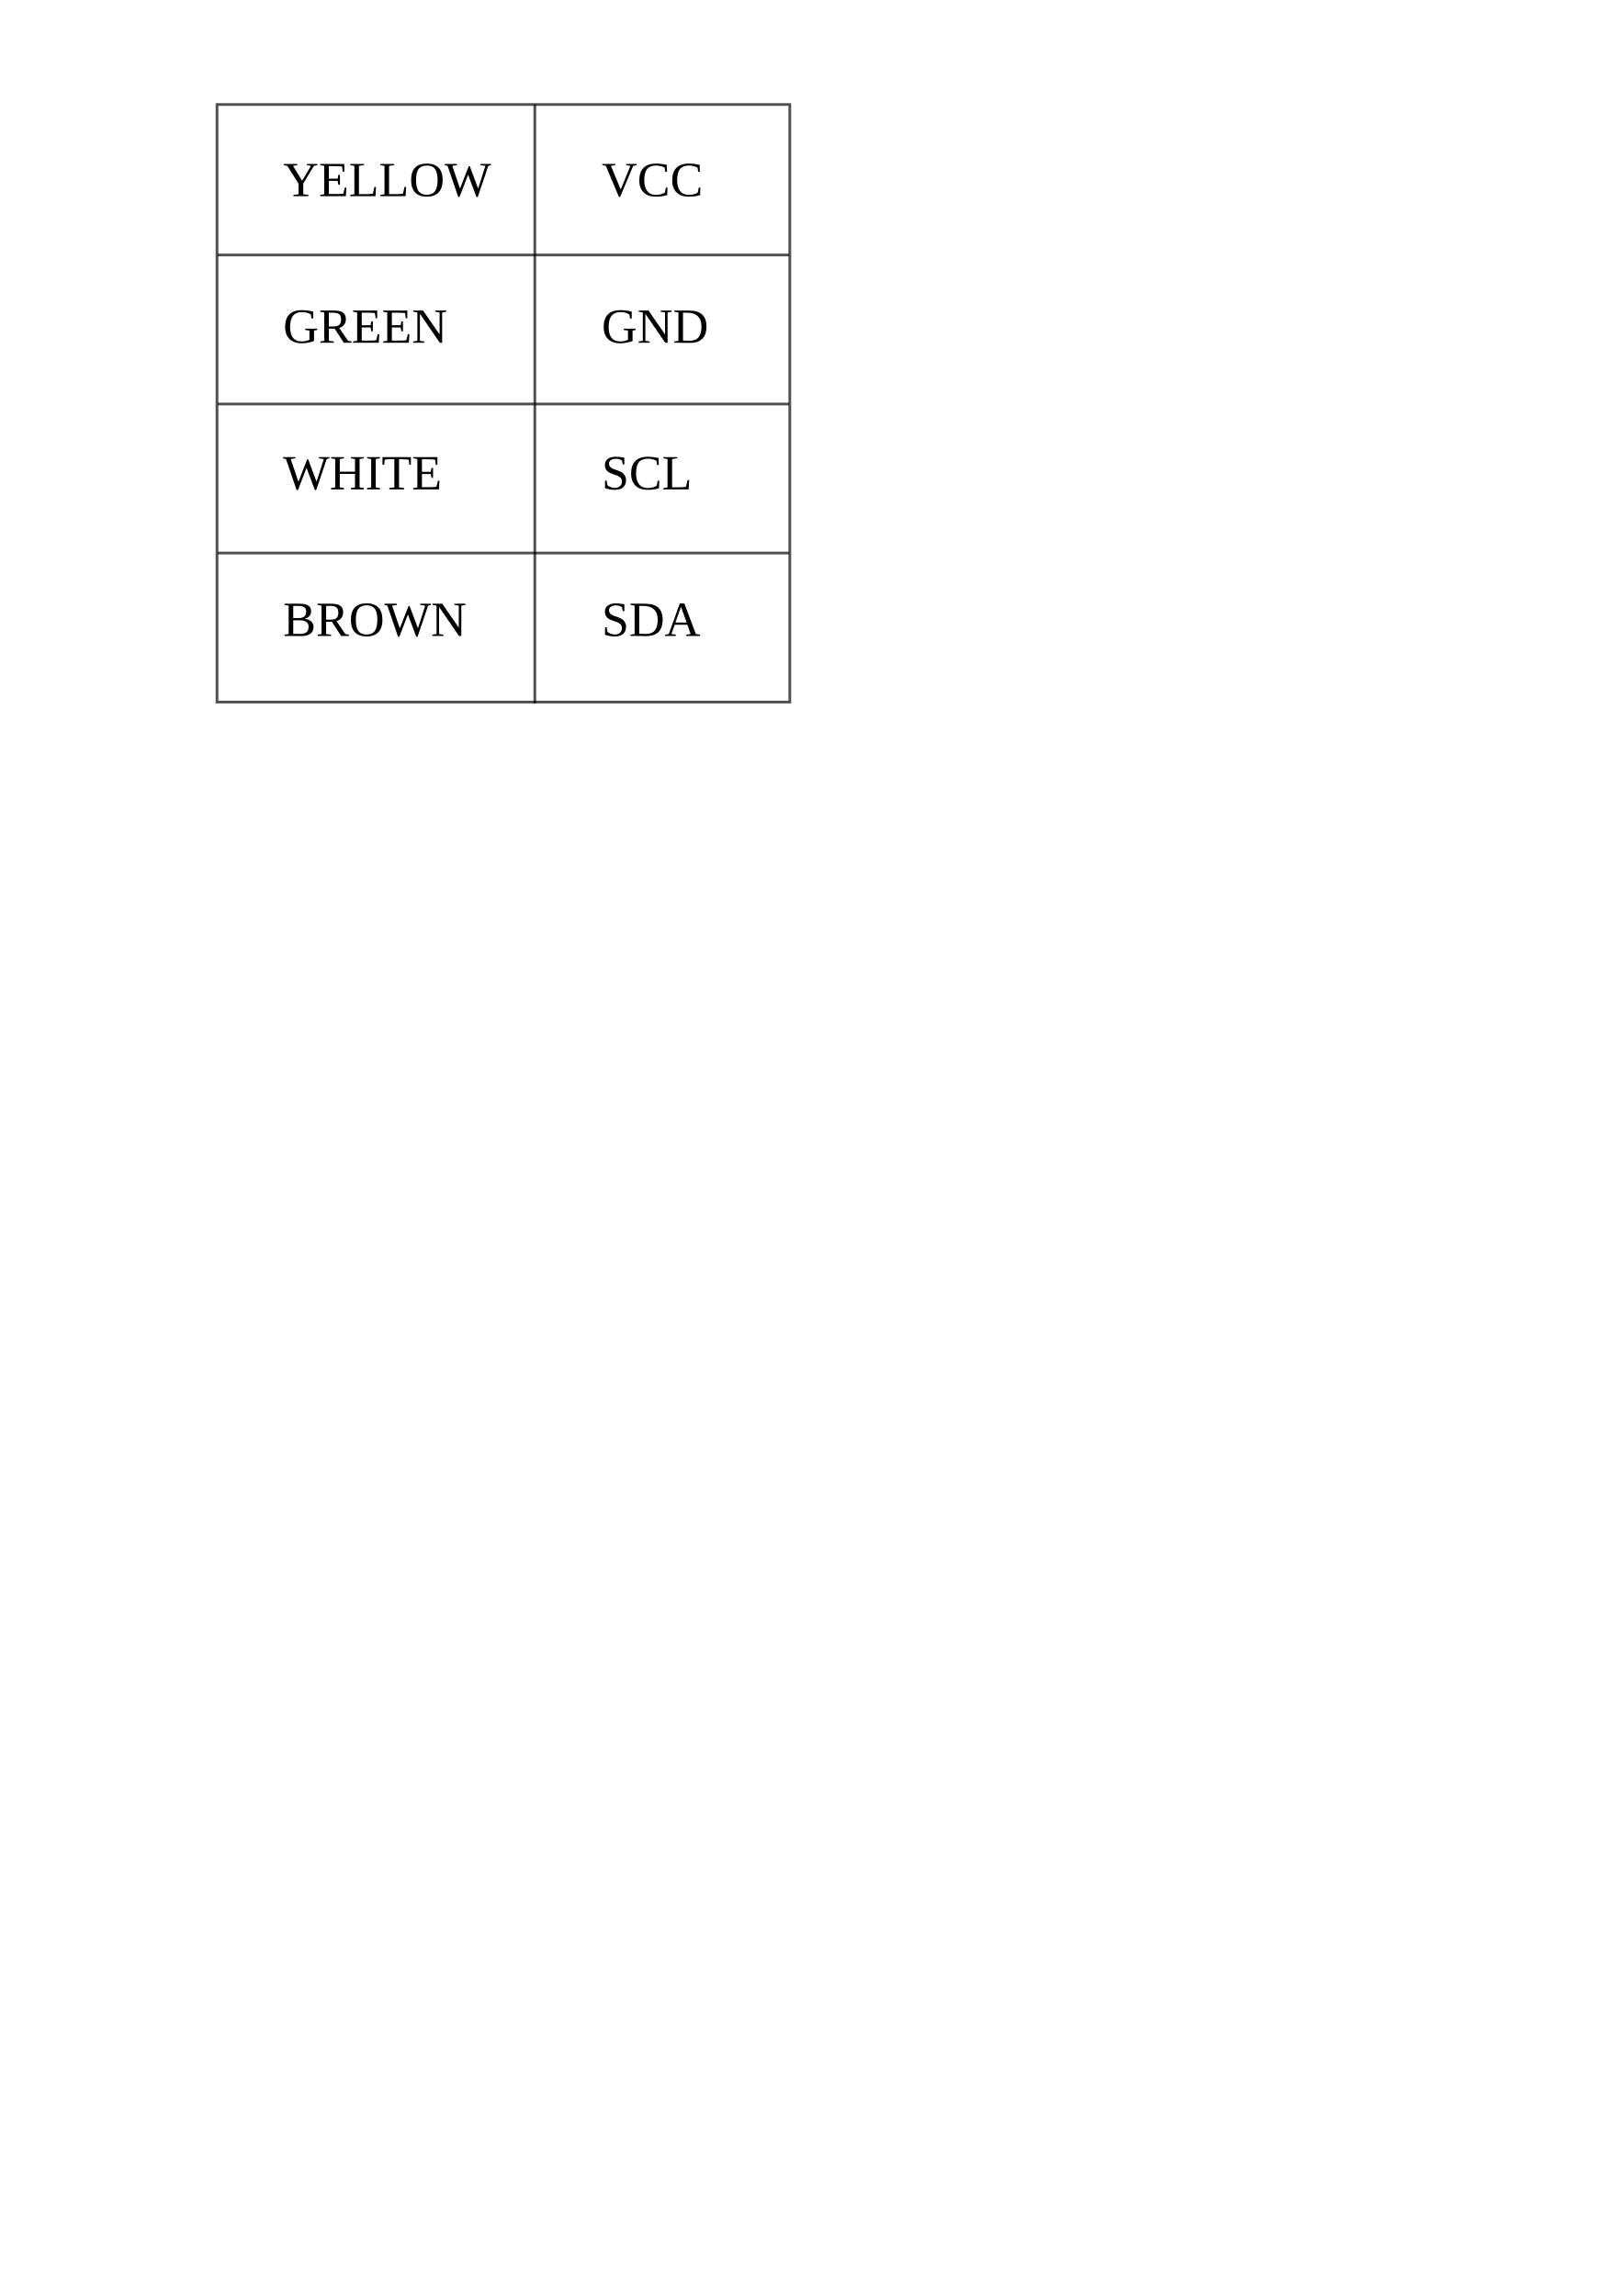
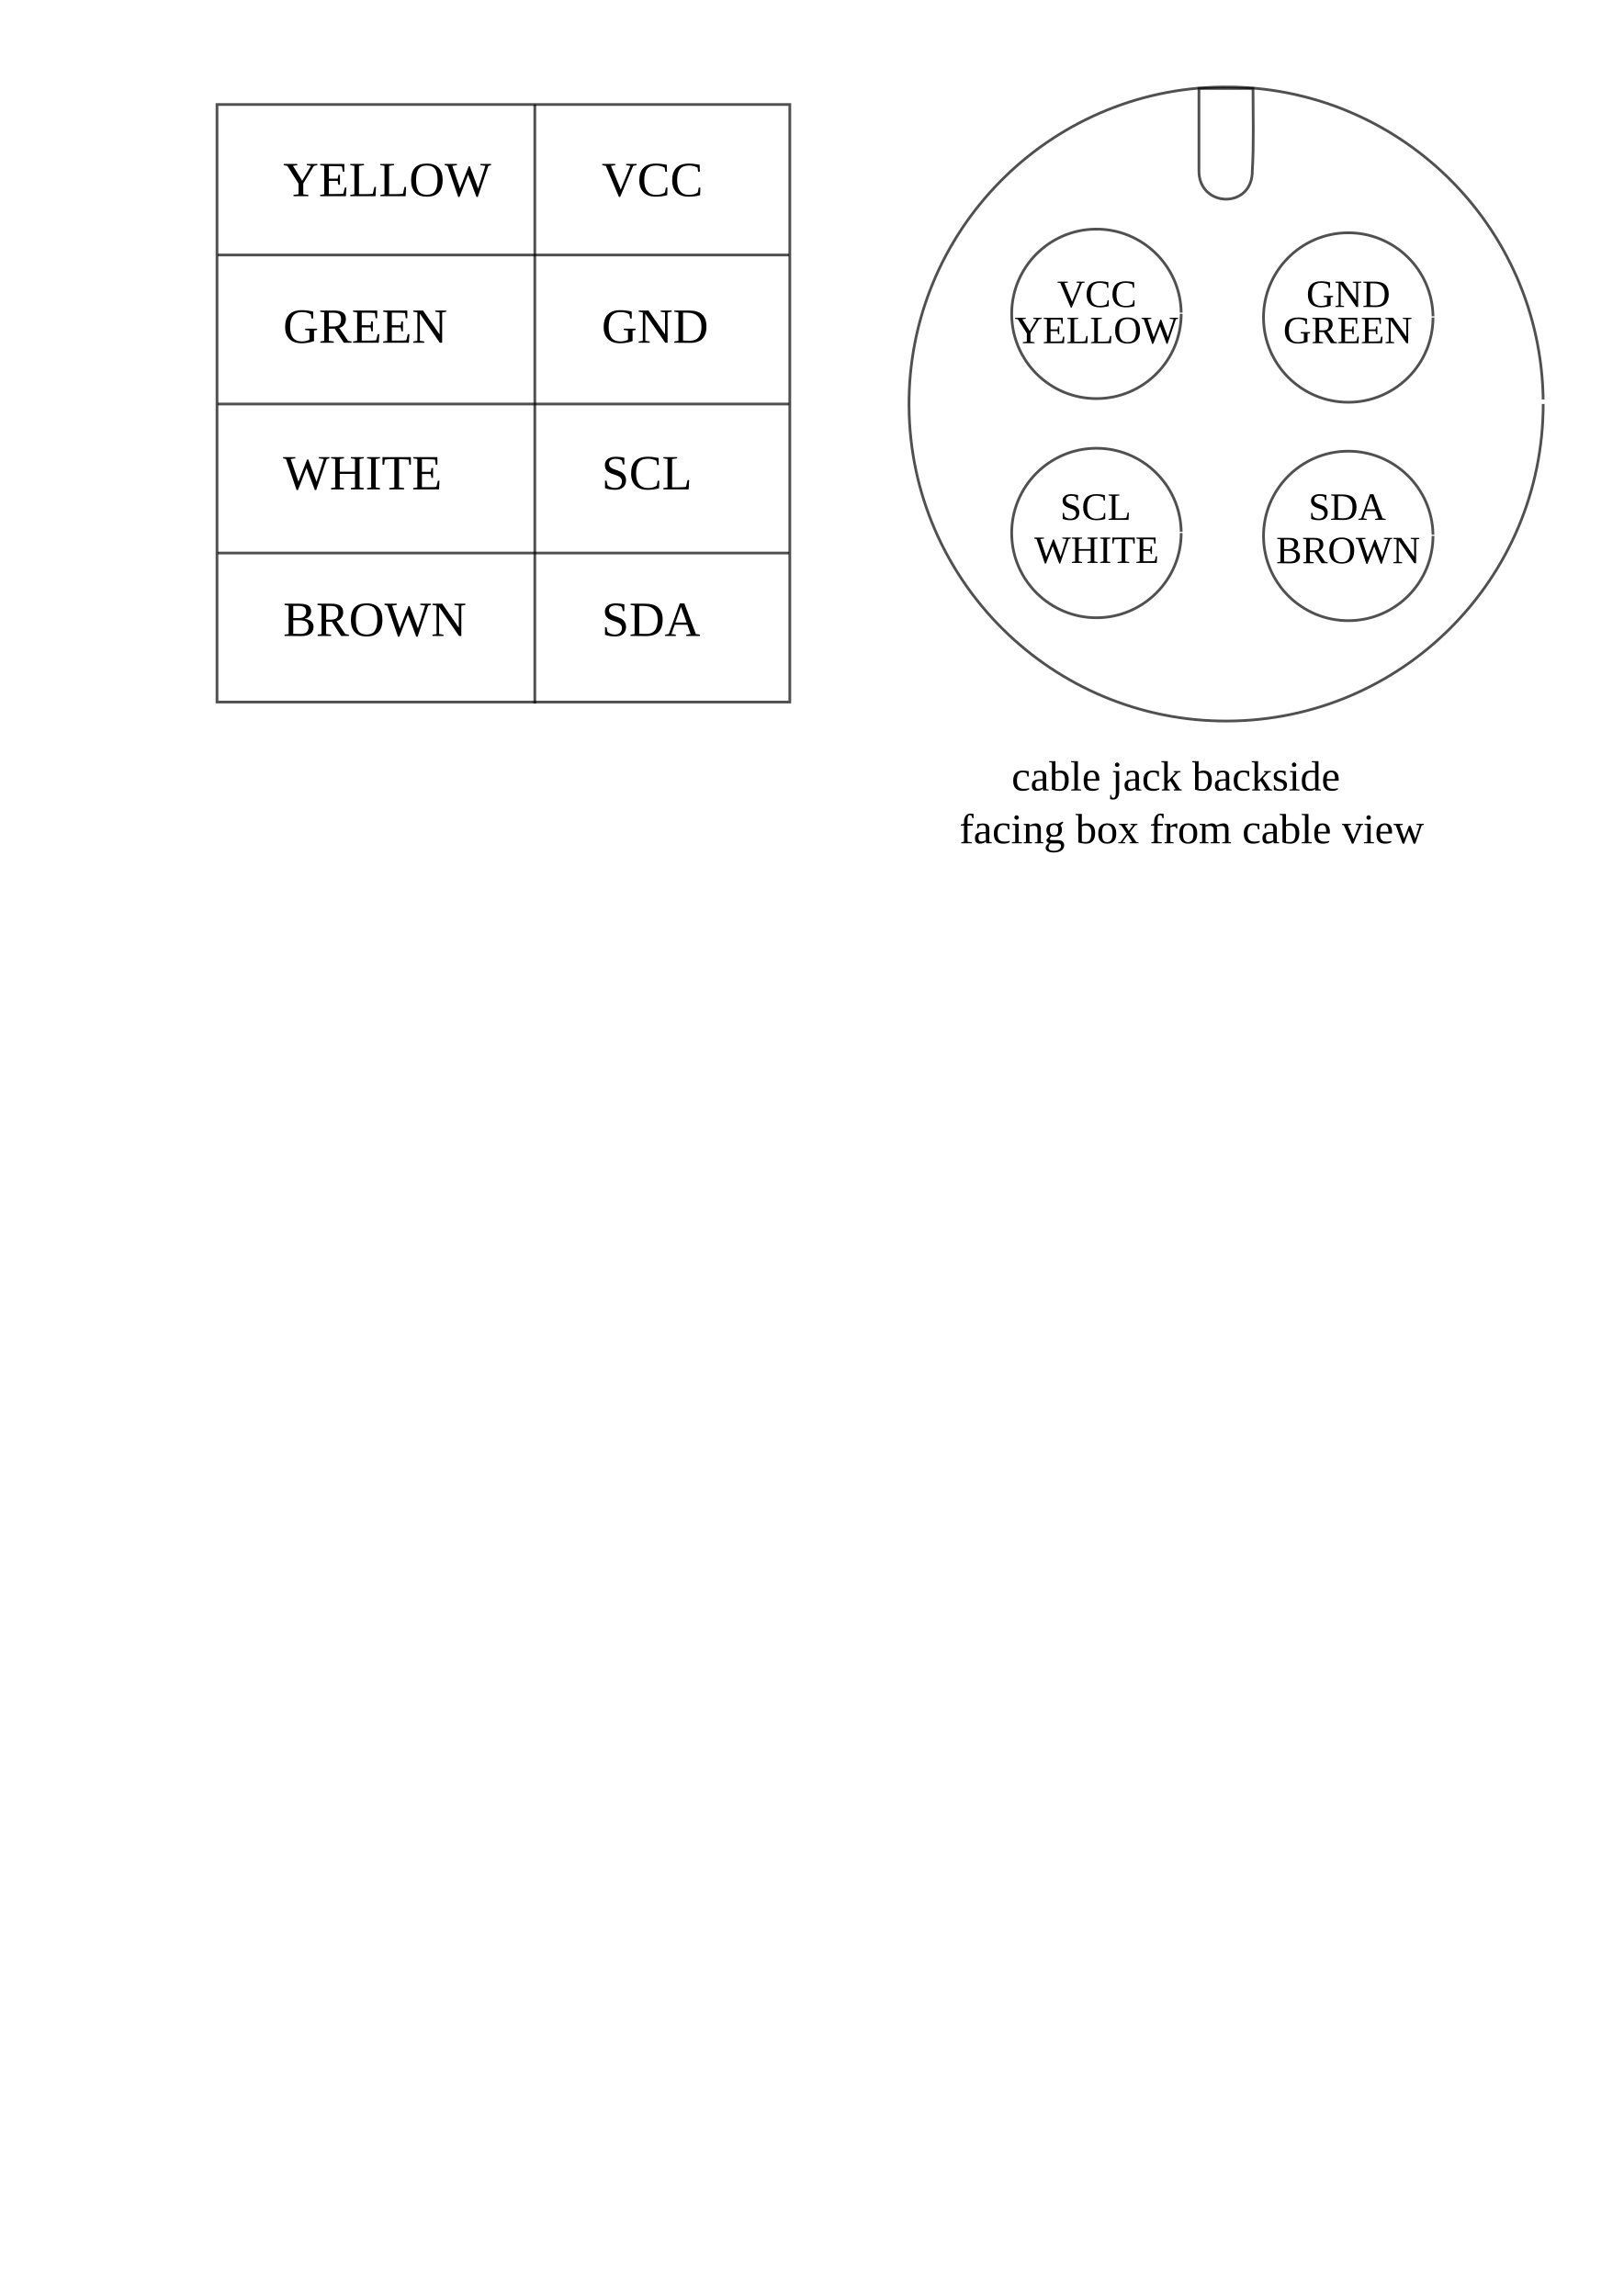
<svg xmlns="http://www.w3.org/2000/svg" width="210mm" height="297mm" viewBox="0 0 210 297" version="1.1" id="svg8">
  <defs id="defs2" />
  <g id="layer1">
    <rect style="opacity:0.686;fill:none;fill-opacity:1;stroke:#000000;stroke-width:0.353;stroke-miterlimit:4;stroke-dasharray:none;stroke-opacity:1" id="rect2028" width="74.083" height="77.296" x="28.065" y="13.518" />
    <path style="opacity:0.686;fill:none;fill-opacity:1;stroke:#000000;stroke-width:0.353;stroke-miterlimit:4;stroke-dasharray:none;stroke-opacity:1" d="m 28.159,32.984 73.894,0" id="path2032" />
    <path id="path2034" d="m 28.159,52.26 73.894,0" style="opacity:0.686;fill:none;fill-opacity:1;stroke:#000000;stroke-width:0.353;stroke-miterlimit:4;stroke-dasharray:none;stroke-opacity:1" />
    <path style="opacity:0.686;fill:none;fill-opacity:1;stroke:#000000;stroke-width:0.353;stroke-miterlimit:4;stroke-dasharray:none;stroke-opacity:1" d="m 28.159,71.537 73.894,0" id="path2036" />
    <path style="opacity:0.686;fill:none;fill-opacity:1;stroke:#000000;stroke-width:0.353;stroke-miterlimit:4;stroke-dasharray:none;stroke-opacity:1" d="M 69.17,13.518 V 91.003" id="path2044" />
    <text xml:space="preserve" style="font-style:normal;font-variant:normal;font-weight:normal;font-stretch:normal;font-size:6.377px;line-height:125%;font-family:'Times New Roman';-inkscape-font-specification:'Times New Roman,';text-align:start;letter-spacing:0px;word-spacing:0px;writing-mode:lr-tb;text-anchor:start;fill:#000000;fill-opacity:1;stroke:none;stroke-width:0.51px;stroke-linecap:butt;stroke-linejoin:miter;stroke-opacity:1" x="36.613" y="25.378" id="text2057">
      <tspan id="tspan2055" x="36.613" y="25.378" style="stroke-width:0.51px">YELLOW</tspan>
    </text>
    <text id="text2061" y="44.339" x="36.613" style="font-style:normal;font-variant:normal;font-weight:normal;font-stretch:normal;font-size:6.377px;line-height:125%;font-family:'Times New Roman';-inkscape-font-specification:'Times New Roman,';text-align:start;letter-spacing:0px;word-spacing:0px;writing-mode:lr-tb;text-anchor:start;fill:#000000;fill-opacity:1;stroke:none;stroke-width:0.51px;stroke-linecap:butt;stroke-linejoin:miter;stroke-opacity:1" xml:space="preserve">
      <tspan style="stroke-width:0.51px" y="44.339" x="36.613" id="tspan2059">GREEN</tspan>
    </text>
    <text xml:space="preserve" style="font-style:normal;font-variant:normal;font-weight:normal;font-stretch:normal;font-size:6.377px;line-height:125%;font-family:'Times New Roman';-inkscape-font-specification:'Times New Roman,';text-align:start;letter-spacing:0px;word-spacing:0px;writing-mode:lr-tb;text-anchor:start;fill:#000000;fill-opacity:1;stroke:none;stroke-width:0.51px;stroke-linecap:butt;stroke-linejoin:miter;stroke-opacity:1" x="36.613" y="82.263" id="text2065">
      <tspan id="tspan2063" x="36.613" y="82.263" style="stroke-width:0.51px">BROWN</tspan>
    </text>
    <text id="text2069" y="63.301" x="36.613" style="font-style:normal;font-variant:normal;font-weight:normal;font-stretch:normal;font-size:6.377px;line-height:125%;font-family:'Times New Roman';-inkscape-font-specification:'Times New Roman,';text-align:start;letter-spacing:0px;word-spacing:0px;writing-mode:lr-tb;text-anchor:start;fill:#000000;fill-opacity:1;stroke:none;stroke-width:0.51px;stroke-linecap:butt;stroke-linejoin:miter;stroke-opacity:1" xml:space="preserve">
      <tspan style="stroke-width:0.51px" y="63.301" x="36.613" id="tspan2067">WHITE</tspan>
    </text>
    <text id="text2077" y="25.378" x="77.812" style="font-style:normal;font-variant:normal;font-weight:normal;font-stretch:normal;font-size:6.377px;line-height:125%;font-family:'Times New Roman';-inkscape-font-specification:'Times New Roman,';text-align:start;letter-spacing:0px;word-spacing:0px;writing-mode:lr-tb;text-anchor:start;fill:#000000;fill-opacity:1;stroke:none;stroke-width:0.51px;stroke-linecap:butt;stroke-linejoin:miter;stroke-opacity:1" xml:space="preserve">
      <tspan style="stroke-width:0.51px" y="25.378" x="77.812" id="tspan2075">VCC</tspan>
    </text>
    <text xml:space="preserve" style="font-style:normal;font-variant:normal;font-weight:normal;font-stretch:normal;font-size:6.377px;line-height:125%;font-family:'Times New Roman';-inkscape-font-specification:'Times New Roman,';text-align:start;letter-spacing:0px;word-spacing:0px;writing-mode:lr-tb;text-anchor:start;fill:#000000;fill-opacity:1;stroke:none;stroke-width:0.51px;stroke-linecap:butt;stroke-linejoin:miter;stroke-opacity:1" x="77.812" y="44.339" id="text2081">
      <tspan id="tspan2079" x="77.812" y="44.339" style="stroke-width:0.51px">GND</tspan>
    </text>
    <text id="text2085" y="82.263" x="77.812" style="font-style:normal;font-variant:normal;font-weight:normal;font-stretch:normal;font-size:6.377px;line-height:125%;font-family:'Times New Roman';-inkscape-font-specification:'Times New Roman,';text-align:start;letter-spacing:0px;word-spacing:0px;writing-mode:lr-tb;text-anchor:start;fill:#000000;fill-opacity:1;stroke:none;stroke-width:0.51px;stroke-linecap:butt;stroke-linejoin:miter;stroke-opacity:1" xml:space="preserve">
      <tspan style="stroke-width:0.51px" y="82.263" x="77.812" id="tspan2083">SDA</tspan>
    </text>
    <text xml:space="preserve" style="font-style:normal;font-variant:normal;font-weight:normal;font-stretch:normal;font-size:6.377px;line-height:125%;font-family:'Times New Roman';-inkscape-font-specification:'Times New Roman,';text-align:start;letter-spacing:0px;word-spacing:0px;writing-mode:lr-tb;text-anchor:start;fill:#000000;fill-opacity:1;stroke:none;stroke-width:0.51px;stroke-linecap:butt;stroke-linejoin:miter;stroke-opacity:1" x="77.812" y="63.301" id="text2089">
      <tspan id="tspan2087" x="77.812" y="63.301" style="stroke-width:0.51px">SCL</tspan>
    </text>
+     <path style="opacity:0.686;fill:none;fill-opacity:1;stroke:#000000;stroke-width:0.353;stroke-miterlimit:4;stroke-dasharray:none;stroke-opacity:1" id="path2390" d="M 199.587,52.26 A 41.01,41.01 0 0 1 158.724,93.271 41.01,41.01 0 0 1 117.568,52.555 41.01,41.01 0 0 1 158.136,11.252 41.01,41.01 0 0 1 199.583,51.672" />
+     <path style="opacity:0.686;fill:none;fill-opacity:1;stroke:#000000;stroke-width:1.334;stroke-miterlimit:4;stroke-dasharray:none;stroke-opacity:1" d="m 586.072,43.234 v 40 c -0.354,18.365 26.412,19.341 26.09,0 0.774,-12.477 0.338,-26.894 0.338,-40 z" transform="scale(0.2645833)" id="rect2392" />
+     <path style="opacity:0.686;fill:none;fill-opacity:1;stroke:#000000;stroke-width:0.353;stroke-miterlimit:4;stroke-dasharray:none;stroke-opacity:1" id="path2397" d="M 152.768,40.6 A 10.961,10.961 0 0 1 141.846,51.561 10.961,10.961 0 0 1 130.845,40.678 10.961,10.961 0 0 1 141.688,29.639 10.961,10.961 0 0 1 152.767,40.443" />
+     <path d="M 152.768,68.948 A 10.961,10.961 0 0 1 141.846,79.909 10.961,10.961 0 0 1 130.845,69.027 10.961,10.961 0 0 1 141.688,57.987 10.961,10.961 0 0 1 152.767,68.791" id="path2399" style="opacity:0.686;fill:none;fill-opacity:1;stroke:#000000;stroke-width:0.353;stroke-miterlimit:4;stroke-dasharray:none;stroke-opacity:1" />
+     <path style="opacity:0.686;fill:none;fill-opacity:1;stroke:#000000;stroke-width:0.353;stroke-miterlimit:4;stroke-dasharray:none;stroke-opacity:1" id="path2401" d="M 185.337,69.326 A 10.961,10.961 0 0 1 174.415,80.287 10.961,10.961 0 0 1 163.415,69.405 10.961,10.961 0 0 1 174.258,58.365 10.961,10.961 0 0 1 185.336,69.169" />
+     <path d="M 185.337,41.072 A 10.961,10.961 0 0 1 174.415,52.033 10.961,10.961 0 0 1 163.415,41.151 10.961,10.961 0 0 1 174.258,30.112 10.961,10.961 0 0 1 185.336,40.915" id="path2403" style="opacity:0.686;fill:none;fill-opacity:1;stroke:#000000;stroke-width:0.353;stroke-miterlimit:4;stroke-dasharray:none;stroke-opacity:1" />
+     <text xml:space="preserve" style="font-style:normal;font-variant:normal;font-weight:normal;font-stretch:normal;font-size:5.465px;line-height:125%;font-family:'Times New Roman';-inkscape-font-specification:'Times New Roman,';text-align:start;letter-spacing:0px;word-spacing:0px;writing-mode:lr-tb;text-anchor:start;fill:#000000;fill-opacity:1;stroke:none;stroke-width:0.437px;stroke-linecap:butt;stroke-linejoin:miter;stroke-opacity:1" x="156.863" y="102.255" id="text2407">
+       <tspan id="tspan2405" x="156.863" y="102.255" style="text-align:center;text-anchor:middle;stroke-width:0.437px">cable jack backside</tspan>
+       <tspan x="156.863" y="109.086" style="text-align:center;text-anchor:middle;stroke-width:0.437px" id="tspan2409"> facing box from cable view</tspan>
+     </text>
+     <text id="text2415" y="44.395" x="131.227" style="font-style:normal;font-variant:normal;font-weight:normal;font-stretch:normal;font-size:5.009px;line-height:125%;font-family:'Times New Roman';-inkscape-font-specification:'Times New Roman,';text-align:start;letter-spacing:0px;word-spacing:0px;writing-mode:lr-tb;text-anchor:start;fill:#000000;fill-opacity:1;stroke:none;stroke-width:0.401px;stroke-linecap:butt;stroke-linejoin:miter;stroke-opacity:1" xml:space="preserve">
+       <tspan style="stroke-width:0.401px" y="44.395" x="131.227" id="tspan2413">YELLOW</tspan>
+     </text>
+     <text xml:space="preserve" style="font-style:normal;font-variant:normal;font-weight:normal;font-stretch:normal;font-size:5.009px;line-height:125%;font-family:'Times New Roman';-inkscape-font-specification:'Times New Roman,';text-align:start;letter-spacing:0px;word-spacing:0px;writing-mode:lr-tb;text-anchor:start;fill:#000000;fill-opacity:1;stroke:none;stroke-width:0.401px;stroke-linecap:butt;stroke-linejoin:miter;stroke-opacity:1" x="165.97" y="44.395" id="text2419">
+       <tspan id="tspan2417" x="165.97" y="44.395" style="stroke-width:0.401px">GREEN</tspan>
+     </text>
+     <text id="text2423" y="72.857" x="165.043" style="font-style:normal;font-variant:normal;font-weight:normal;font-stretch:normal;font-size:5.009px;line-height:125%;font-family:'Times New Roman';-inkscape-font-specification:'Times New Roman,';text-align:start;letter-spacing:0px;word-spacing:0px;writing-mode:lr-tb;text-anchor:start;fill:#000000;fill-opacity:1;stroke:none;stroke-width:0.401px;stroke-linecap:butt;stroke-linejoin:miter;stroke-opacity:1" xml:space="preserve">
+       <tspan style="stroke-width:0.401px" y="72.857" x="165.043" id="tspan2421">BROWN</tspan>
+     </text>
+     <text xml:space="preserve" style="font-style:normal;font-variant:normal;font-weight:normal;font-stretch:normal;font-size:5.009px;line-height:125%;font-family:'Times New Roman';-inkscape-font-specification:'Times New Roman,';text-align:start;letter-spacing:0px;word-spacing:0px;writing-mode:lr-tb;text-anchor:start;fill:#000000;fill-opacity:1;stroke:none;stroke-width:0.401px;stroke-linecap:butt;stroke-linejoin:miter;stroke-opacity:1" x="133.761" y="72.819" id="text2427">
+       <tspan id="tspan2425" x="133.761" y="72.819" style="stroke-width:0.401px">WHITE</tspan>
+     </text>
+     <text xml:space="preserve" style="font-style:normal;font-variant:normal;font-weight:normal;font-stretch:normal;font-size:5.009px;line-height:125%;font-family:'Times New Roman';-inkscape-font-specification:'Times New Roman,';text-align:start;letter-spacing:0px;word-spacing:0px;writing-mode:lr-tb;text-anchor:start;fill:#000000;fill-opacity:1;stroke:none;stroke-width:0.401px;stroke-linecap:butt;stroke-linejoin:miter;stroke-opacity:1" x="136.718" y="39.709" id="text2431">
+       <tspan id="tspan2429" x="136.718" y="39.709" style="stroke-width:0.401px">VCC</tspan>
+     </text>
+     <text id="text2435" y="39.709" x="168.955" style="font-style:normal;font-variant:normal;font-weight:normal;font-stretch:normal;font-size:5.009px;line-height:125%;font-family:'Times New Roman';-inkscape-font-specification:'Times New Roman,';text-align:start;letter-spacing:0px;word-spacing:0px;writing-mode:lr-tb;text-anchor:start;fill:#000000;fill-opacity:1;stroke:none;stroke-width:0.401px;stroke-linecap:butt;stroke-linejoin:miter;stroke-opacity:1" xml:space="preserve">
+       <tspan style="stroke-width:0.401px" y="39.709" x="168.955" id="tspan2433">GND</tspan>
+     </text>
+     <text xml:space="preserve" style="font-style:normal;font-variant:normal;font-weight:normal;font-stretch:normal;font-size:5.009px;line-height:125%;font-family:'Times New Roman';-inkscape-font-specification:'Times New Roman,';text-align:start;letter-spacing:0px;word-spacing:0px;writing-mode:lr-tb;text-anchor:start;fill:#000000;fill-opacity:1;stroke:none;stroke-width:0.401px;stroke-linecap:butt;stroke-linejoin:miter;stroke-opacity:1" x="169.235" y="67.244" id="text2439">
+       <tspan id="tspan2437" x="169.235" y="67.244" style="stroke-width:0.401px">SDA</tspan>
+     </text>
+     <text id="text2443" y="67.244" x="137.107" style="font-style:normal;font-variant:normal;font-weight:normal;font-stretch:normal;font-size:5.009px;line-height:125%;font-family:'Times New Roman';-inkscape-font-specification:'Times New Roman,';text-align:start;letter-spacing:0px;word-spacing:0px;writing-mode:lr-tb;text-anchor:start;fill:#000000;fill-opacity:1;stroke:none;stroke-width:0.401px;stroke-linecap:butt;stroke-linejoin:miter;stroke-opacity:1" xml:space="preserve">
+       <tspan style="stroke-width:0.401px" y="67.244" x="137.107" id="tspan2441">SCL</tspan>
+     </text>
  </g>
</svg>
